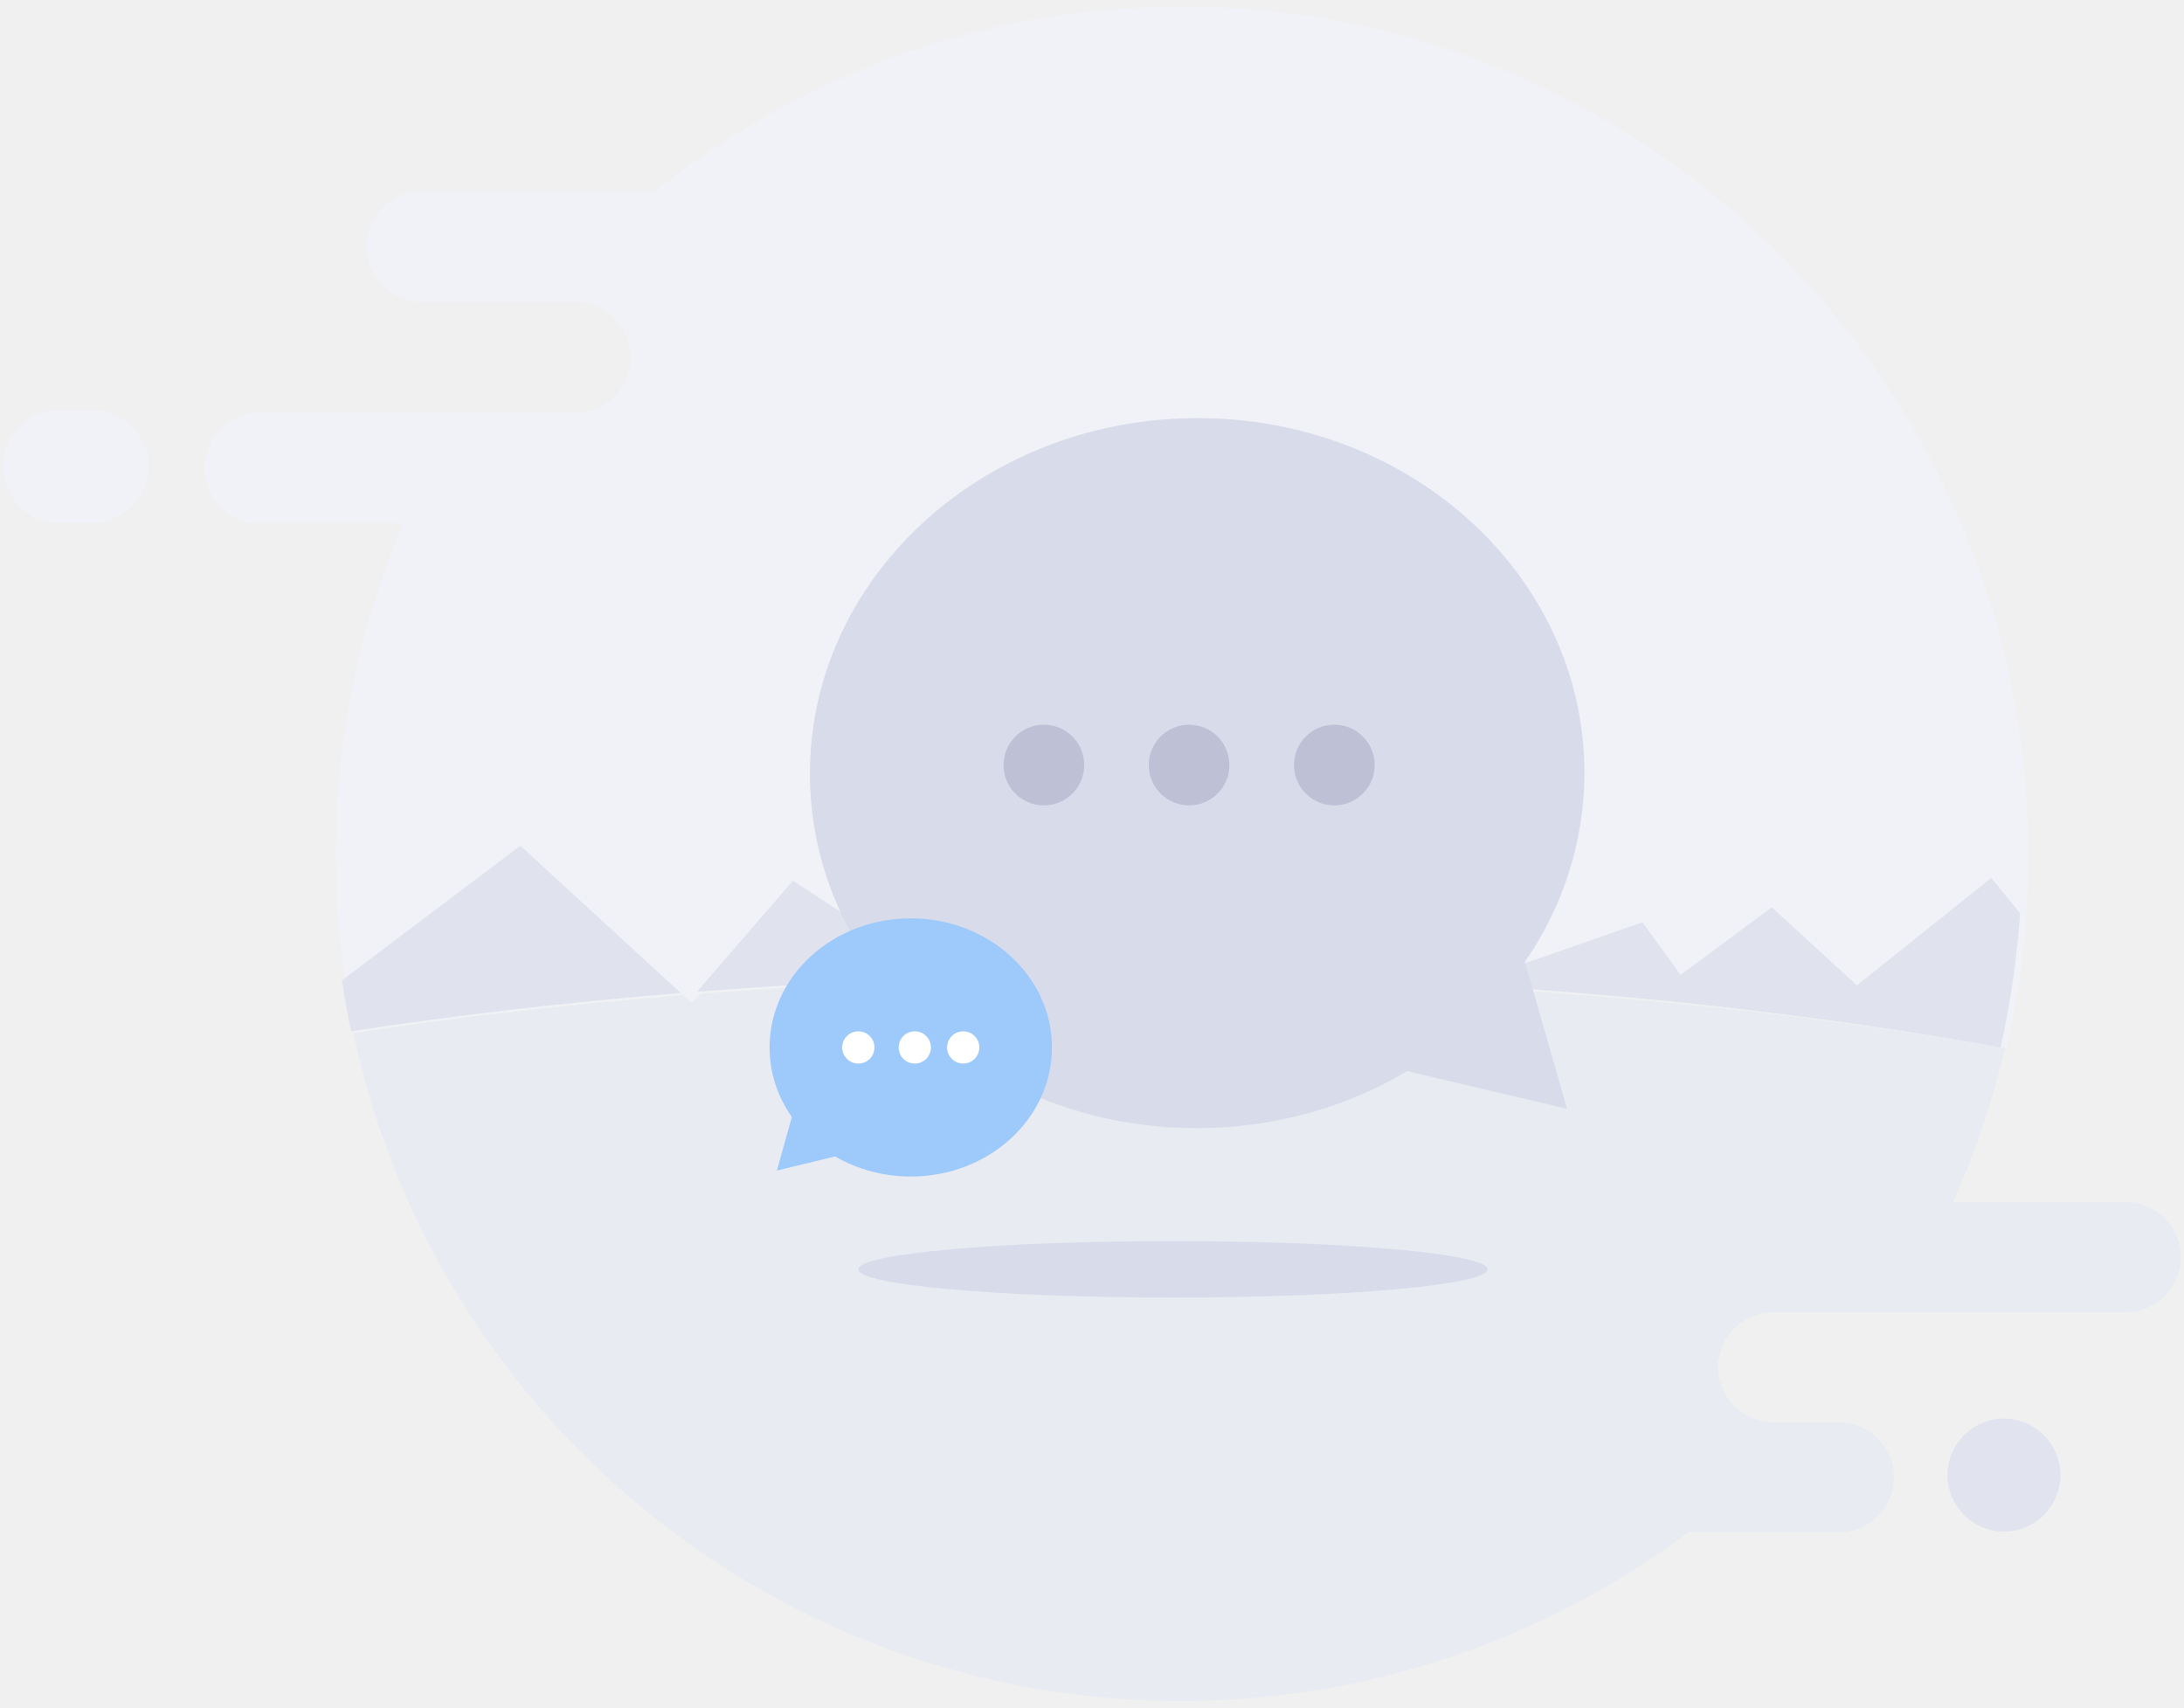
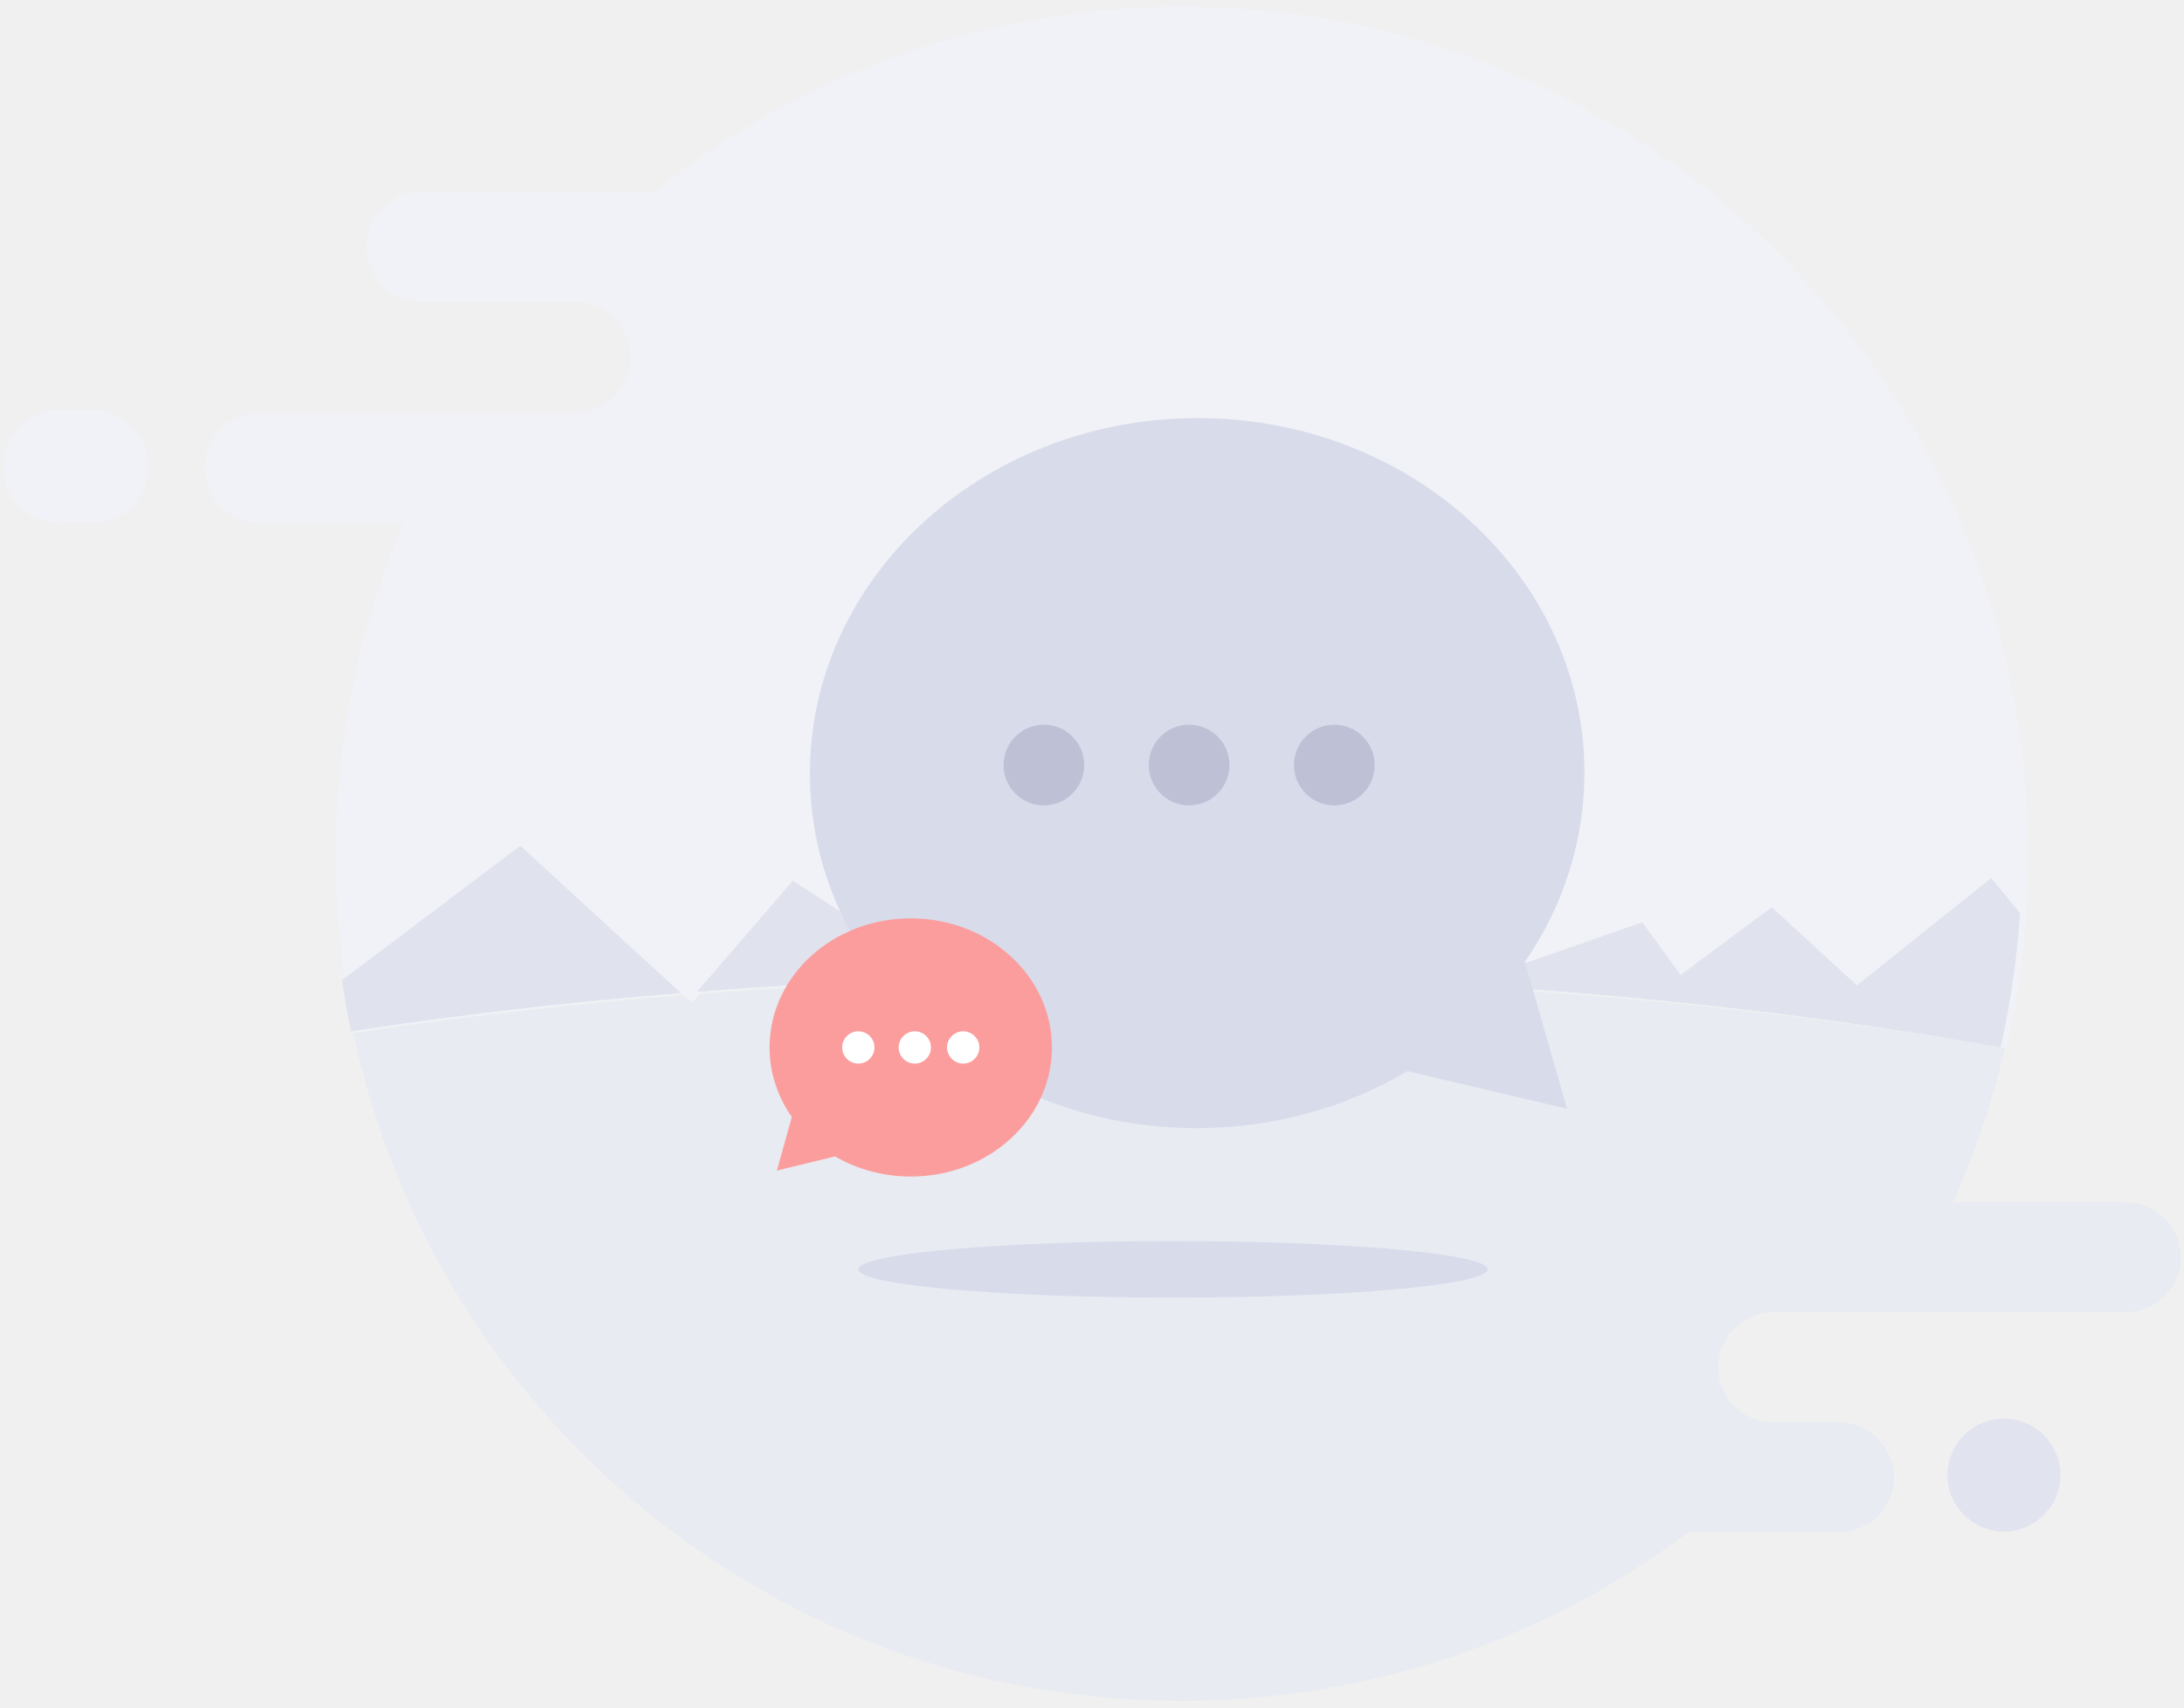
<svg xmlns="http://www.w3.org/2000/svg" width="495" height="387" viewBox="0 0 495 387" fill="none">
  <g id="No Chat History">
    <path id="Fill 1" fill-rule="evenodd" clip-rule="evenodd" d="M267.927 1.5C222.792 1.5 181.307 17.146 148.551 43.322H95.611C88.733 43.322 83.105 48.968 83.105 55.869C83.105 62.77 88.733 68.415 95.611 68.415H122.554H130.449C137.327 68.415 142.955 74.061 142.955 80.962C142.955 84.408 141.546 87.553 139.278 89.82C137.019 92.095 133.884 93.509 130.449 93.509H113.605H104.304H58.928C52.05 93.509 46.422 99.155 46.422 106.055C46.422 112.956 52.05 118.602 58.928 118.602H91.412C81.606 141.723 76.175 167.164 76.175 193.882C76.175 203.576 76.892 213.103 78.267 222.413C78.843 226.303 79.535 230.159 80.343 233.973C103.937 230.351 128.965 227.44 155.093 225.316L157.061 227.114L158.912 225.014C190.301 222.564 223.249 221.259 257.23 221.259C329.429 221.259 396.993 227.147 454.76 237.385C456.986 227.699 458.487 217.737 459.196 207.549C459.521 203.033 459.679 198.474 459.679 193.882C459.679 87.629 373.832 1.5 267.927 1.5Z" fill="#F1F2F7" />
    <path id="Fill 3" fill-rule="evenodd" clip-rule="evenodd" d="M20.954 92.928H13.375C6.408 92.928 0.708 98.688 0.708 105.728C0.708 112.768 6.408 118.528 13.375 118.528H20.954C27.921 118.528 33.622 112.768 33.622 105.728C33.622 98.688 27.921 92.928 20.954 92.928Z" fill="#F1F2F7" />
    <g id="Group 7">
      <mask id="mask0_156_62" style="mask-type:luminance" maskUnits="userSpaceOnUse" x="80" y="221" width="415" height="165">
        <path id="Clip 6" fill-rule="evenodd" clip-rule="evenodd" d="M494.293 221.536V385.5H287.188H80.083V221.536H494.293Z" fill="white" />
      </mask>
      <g mask="url(#mask0_156_62)">
        <path id="Fill 5" fill-rule="evenodd" clip-rule="evenodd" d="M494.293 284.929C494.293 291.786 488.667 297.396 481.79 297.396H401.932C398.498 297.396 395.364 298.801 393.106 301.062C390.838 303.314 389.429 306.439 389.429 309.864C389.429 316.721 395.055 322.331 401.932 322.331H416.769C420.202 322.331 423.337 323.736 425.596 325.997C427.863 328.249 429.271 331.374 429.271 334.799C429.271 341.656 423.645 347.266 416.769 347.266H382.653C350.604 371.271 310.78 385.5 267.622 385.5C175.444 385.5 98.462 320.627 80.083 234.169C103.671 230.57 128.693 227.678 154.815 225.567L156.781 227.354L158.632 225.268C190.013 222.832 222.954 221.536 256.928 221.536C329.108 221.536 396.656 227.387 454.409 237.561C451.601 249.679 447.633 261.349 442.632 272.461H481.79C485.233 272.461 488.35 273.866 490.617 276.127C492.884 278.379 494.293 281.504 494.293 284.929Z" fill="#E8EBF2" />
      </g>
    </g>
    <path id="Fill 8" fill-rule="evenodd" clip-rule="evenodd" d="M457.85 206.981C457.142 217.363 455.643 227.515 453.42 237.386C395.73 226.953 328.256 220.953 256.153 220.953C222.216 220.953 189.312 222.282 157.964 224.779L179.704 199.591L213.521 221.659L259.3 209.019L338.053 220.953L372.242 209.019L380.901 220.953L401.56 205.618L420.866 223.313L451.314 198.986L457.85 206.981Z" fill="#E0E2EE" />
    <path id="Fill 10" fill-rule="evenodd" clip-rule="evenodd" d="M345.614 218.002C354.273 205.415 359.234 190.487 359.106 174.512C358.752 130.078 319.168 94.373 270.694 94.76C222.22 95.148 183.213 131.483 183.568 175.916C183.923 220.349 223.506 256.055 271.979 255.668C289.298 255.53 305.408 250.8 318.946 242.753L355.162 251.28L345.614 218.002Z" fill="#D8DBEA" />
    <path id="Fill 12" fill-rule="evenodd" clip-rule="evenodd" d="M245.736 173.313C245.776 178.362 241.716 182.488 236.667 182.528C231.616 182.569 227.49 178.508 227.451 173.459C227.411 168.409 231.471 164.284 236.52 164.243C241.569 164.203 245.695 168.263 245.736 173.313Z" fill="#BEC0D6" />
    <path id="Fill 14" fill-rule="evenodd" clip-rule="evenodd" d="M278.65 173.312C278.69 178.362 274.629 182.488 269.58 182.528C264.53 182.568 260.404 178.508 260.365 173.459C260.323 168.409 264.384 164.283 269.434 164.243C274.483 164.203 278.609 168.263 278.65 173.312Z" fill="#BEC0D6" />
    <path id="Fill 16" fill-rule="evenodd" clip-rule="evenodd" d="M311.565 173.312C311.605 178.361 307.544 182.487 302.495 182.528C297.445 182.568 293.319 178.508 293.28 173.458C293.239 168.408 297.299 164.283 302.349 164.243C307.398 164.202 311.524 168.263 311.565 173.312Z" fill="#BEC0D6" />
    <path id="Fill 18" fill-rule="evenodd" clip-rule="evenodd" d="M157.965 224.585L156.192 226.414L154.308 224.848C155.521 224.753 156.744 224.666 157.965 224.585Z" fill="#F1F2F7" />
    <path id="Fill 20" fill-rule="evenodd" clip-rule="evenodd" d="M174.422 237.387C174.422 243.193 176.279 248.599 179.47 253.149L176.083 265.289L189.272 262.081C194.23 264.965 200.11 266.643 206.422 266.643C224.095 266.643 238.422 253.544 238.422 237.387C238.422 221.228 224.095 208.129 206.422 208.129C188.748 208.129 174.422 221.228 174.422 237.387Z" fill="url(#paint0_linear_156_62)" />
    <path id="Fill 22" fill-rule="evenodd" clip-rule="evenodd" d="M214.651 237.386C214.651 239.405 216.287 241.043 218.308 241.043C220.327 241.043 221.965 239.405 221.965 237.386C221.965 235.366 220.327 233.728 218.308 233.728C216.287 233.728 214.651 235.366 214.651 237.386Z" fill="white" />
    <path id="Fill 24" fill-rule="evenodd" clip-rule="evenodd" d="M203.679 237.386C203.679 239.405 205.316 241.043 207.336 241.043C209.355 241.043 210.993 239.405 210.993 237.386C210.993 235.366 209.355 233.728 207.336 233.728C205.316 233.728 203.679 235.366 203.679 237.386Z" fill="white" />
    <path id="Fill 26" fill-rule="evenodd" clip-rule="evenodd" d="M190.879 237.386C190.879 239.405 192.516 241.043 194.537 241.043C196.556 241.043 198.194 239.405 198.194 237.386C198.194 235.366 196.556 233.728 194.537 233.728C192.516 233.728 190.879 235.366 190.879 237.386Z" fill="white" />
    <path id="Fill 28" fill-rule="evenodd" clip-rule="evenodd" d="M154.308 225.057C128.188 227.185 103.169 230.101 79.583 233.728C78.775 229.908 78.083 226.046 77.508 222.15L117.936 191.671L154.308 225.057Z" fill="#E0E2EE" />
    <path id="Fill 30" fill-rule="evenodd" clip-rule="evenodd" d="M337.164 287.671C337.164 291.206 305.235 294.071 265.85 294.071C226.464 294.071 194.536 291.206 194.536 287.671C194.536 284.138 226.464 281.271 265.85 281.271C305.235 281.271 337.164 284.138 337.164 287.671Z" fill="#D8DBEA" />
    <path id="Fill 32" fill-rule="evenodd" clip-rule="evenodd" d="M454.193 347.099C447.153 347.099 441.393 341.339 441.393 334.299C441.393 327.26 447.153 321.5 454.193 321.5C461.233 321.5 466.993 327.26 466.993 334.299C466.993 341.339 461.233 347.099 454.193 347.099Z" fill="#E1E3EF" />
  </g>
  <defs>
    <linearGradient id="paint0_linear_156_62" x1="206.422" y1="178.872" x2="148.142" y2="242.615" gradientUnits="userSpaceOnUse">
-       <stop stop-color="#9DC9FB" />
-       <stop offset="1" stop-color="#9DC9FB" />
+       <stop stop-color="#FB9D9D" />
+       <stop offset="1" stop-color="#FB9D9D" />
    </linearGradient>
  </defs>
</svg>
